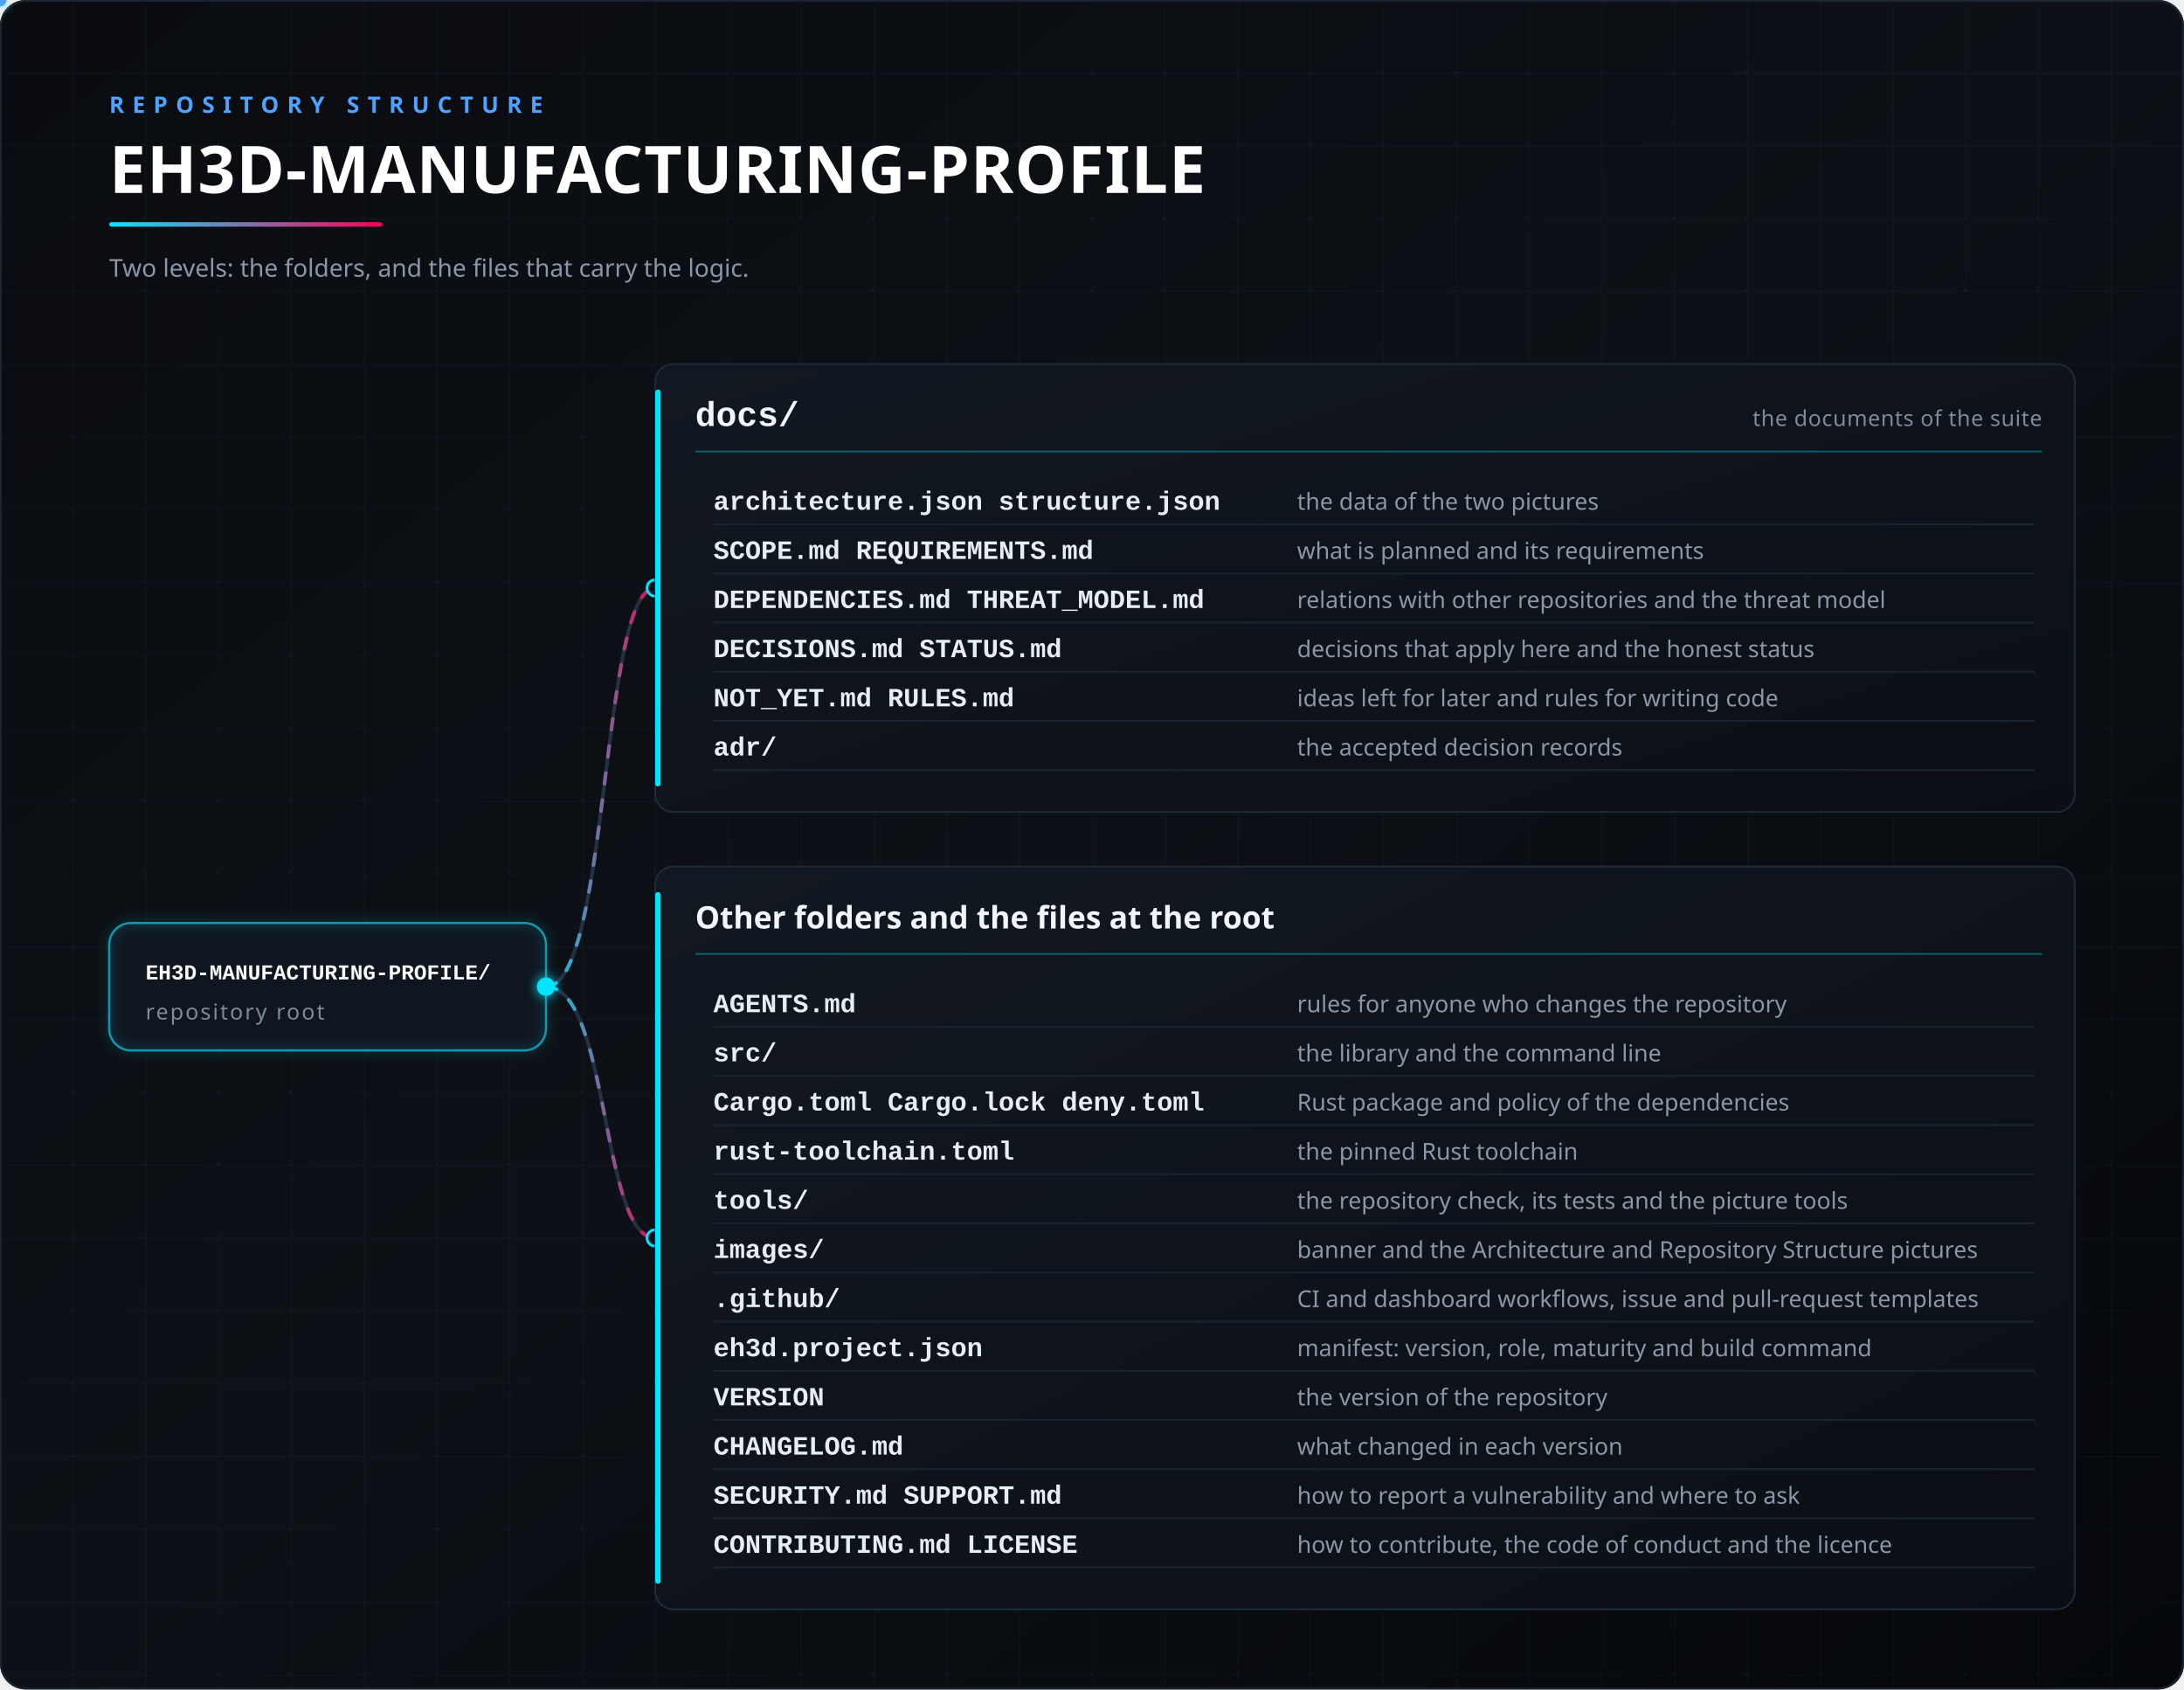
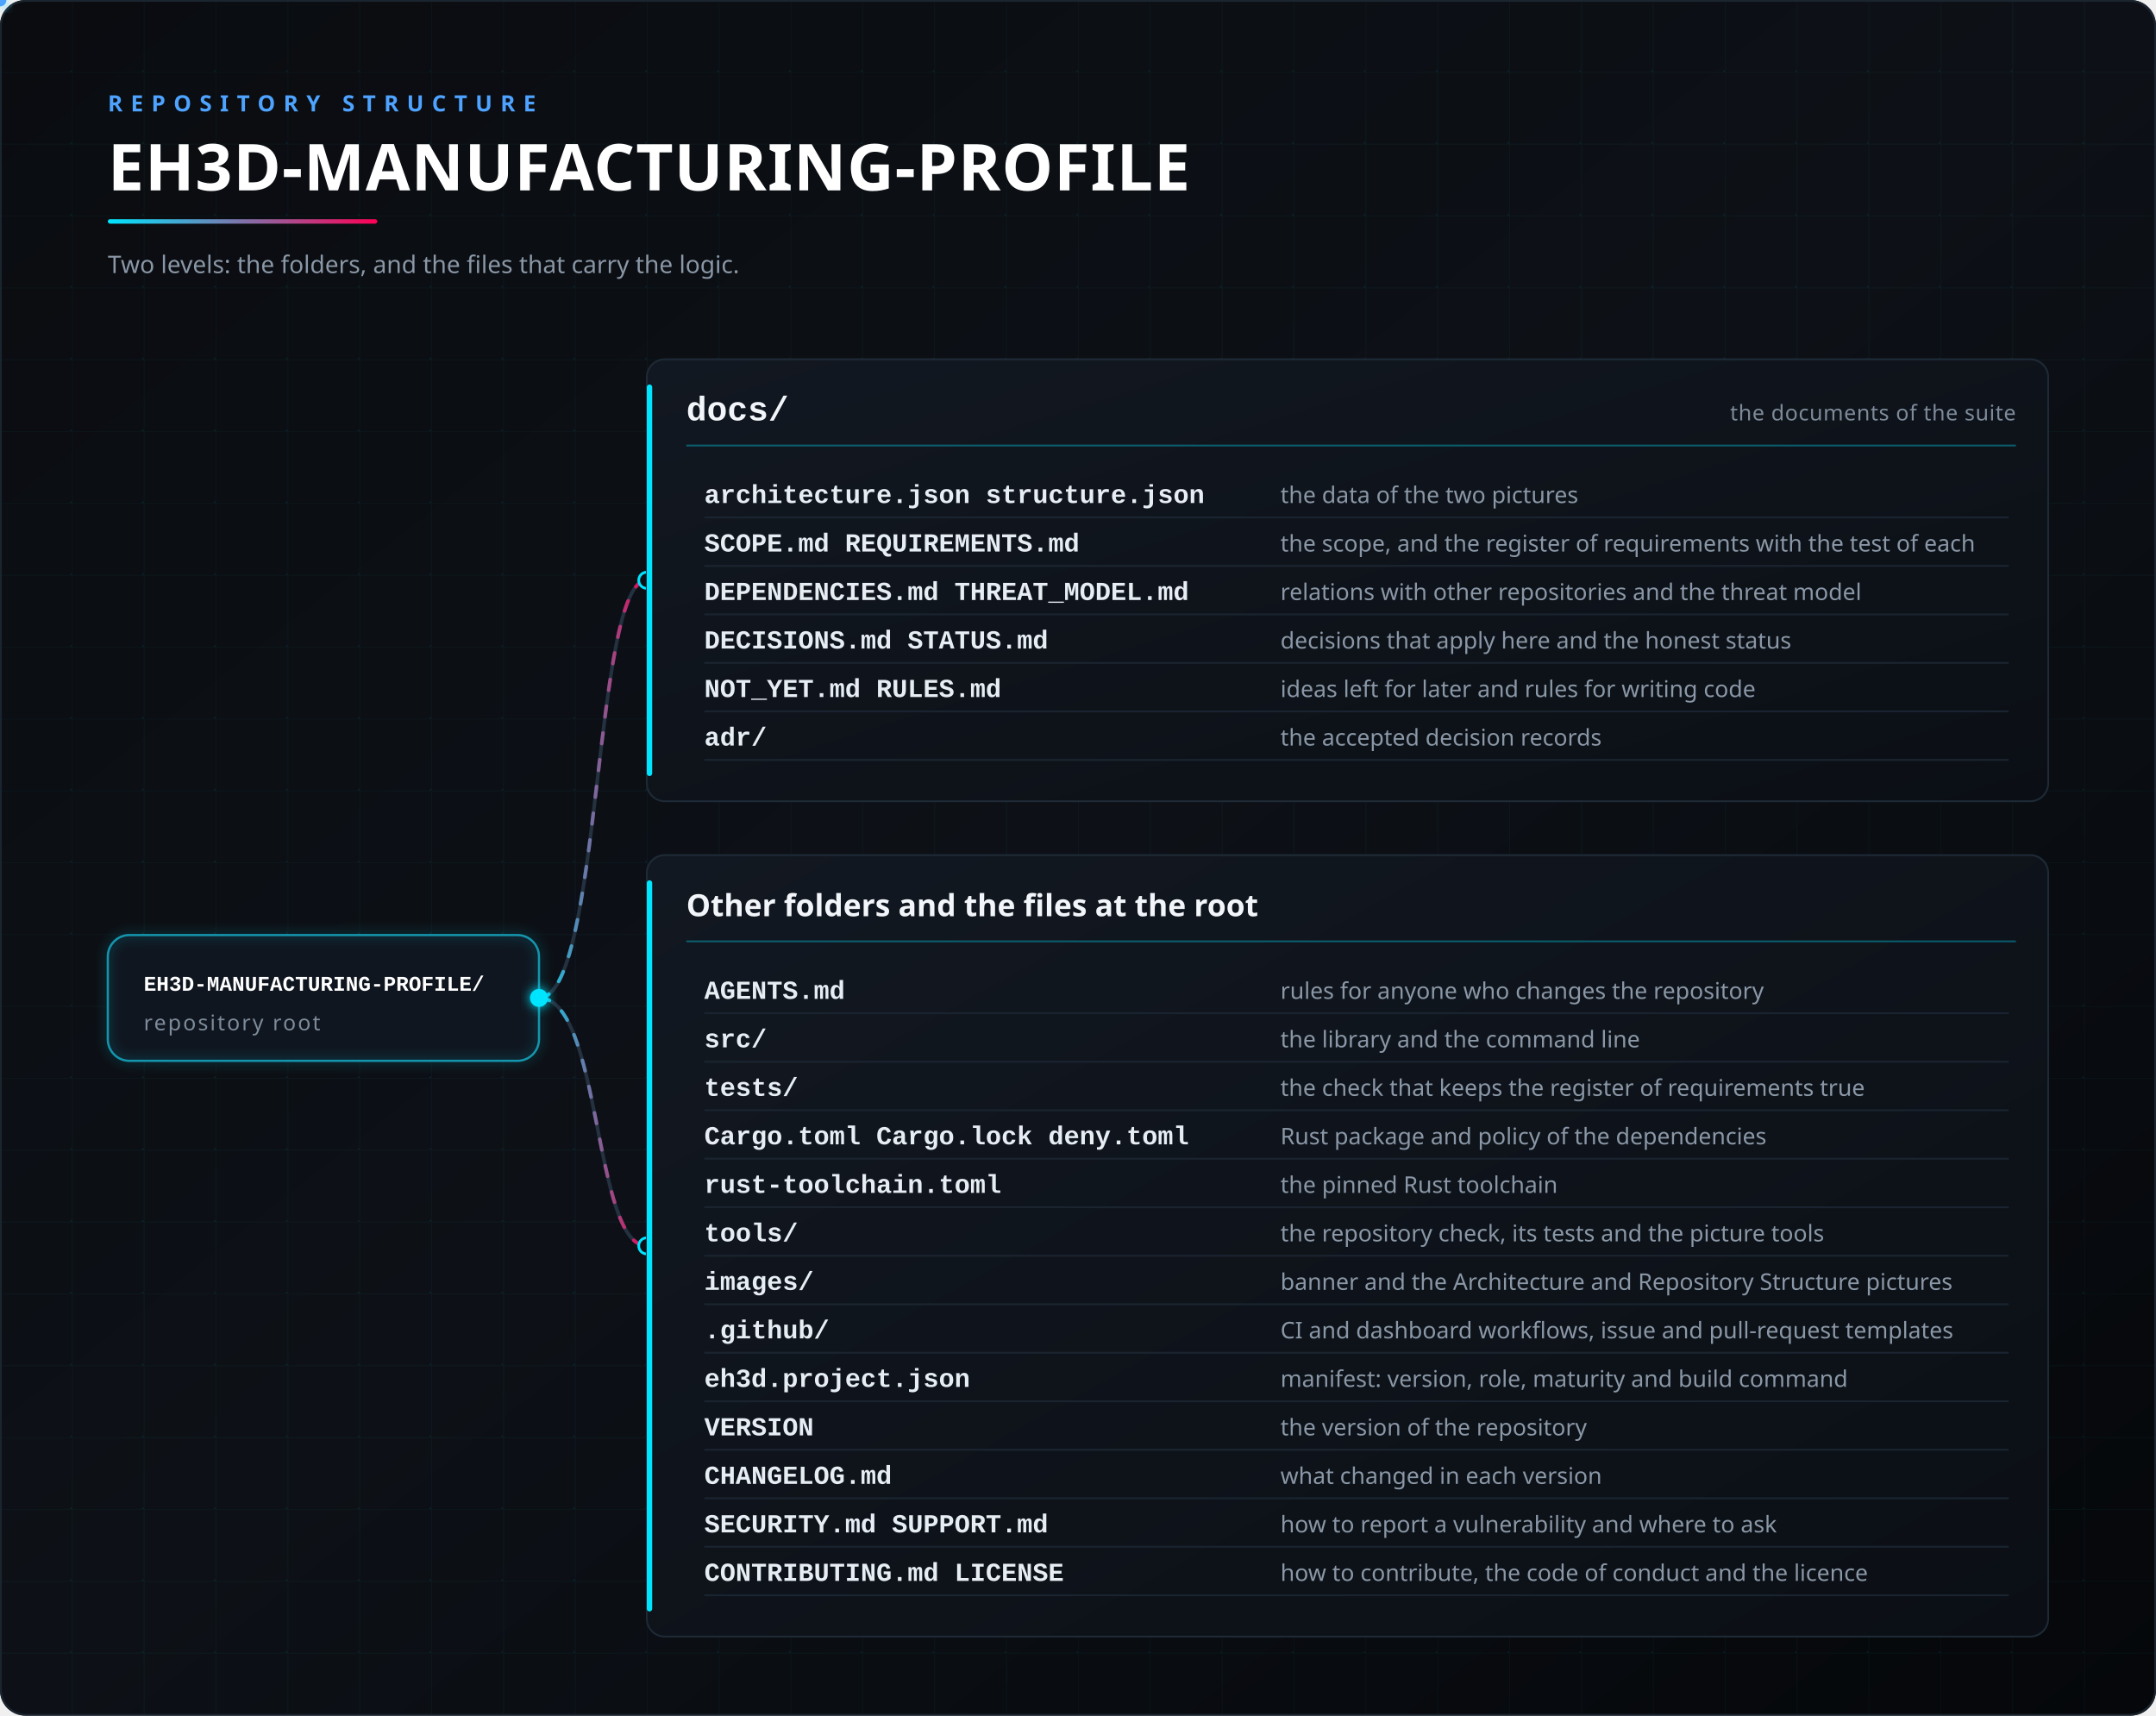
- <svg xmlns="http://www.w3.org/2000/svg" viewBox="0 0 1200 928" width="100%" role="img" aria-labelledby="t d">
+ <svg xmlns="http://www.w3.org/2000/svg" viewBox="0 0 1200 955" width="100%" role="img" aria-labelledby="t d">
  <defs>
    <linearGradient id="bg" x1="0" y1="0" x2="1" y2="1">
      <stop offset="0" stop-color="#0A0C10" />
      <stop offset="0.5" stop-color="#0D1117" />
      <stop offset="1" stop-color="#05070A" />
    </linearGradient>
    <linearGradient id="card" x1="0" y1="0" x2="1" y2="1">
      <stop offset="0" stop-color="#121821" />
      <stop offset="1" stop-color="#0B0F15" />
    </linearGradient>
    <linearGradient id="line" x1="0" y1="0" x2="1" y2="0">
      <stop offset="0" stop-color="#00E5FF" />
      <stop offset="1" stop-color="#FF0055" />
    </linearGradient>
    <filter id="glow" x="-50%" y="-50%" width="200%" height="200%">
      <feGaussianBlur stdDeviation="3" result="b" />
      <feMerge>
        <feMergeNode in="b" />
        <feMergeNode in="SourceGraphic" />
      </feMerge>
    </filter>
    <pattern id="grid" width="40" height="40" patternUnits="userSpaceOnUse">
      <path d="M40 0H0V40" fill="none" stroke="#00E5FF" stroke-opacity="0.035" />
      <circle cx="40" cy="40" r="1" fill="#00E5FF" fill-opacity="0.09" />
    </pattern>
  </defs>
-   <rect width="1200" height="928" rx="14" fill="url(#bg)" />
-   <rect width="1200" height="928" rx="14" fill="url(#grid)" />
-   <rect x="0.5" y="0.5" width="1199" height="927" rx="14" fill="none" stroke="#1B2530" />
+   <rect width="1200" height="955" rx="14" fill="url(#bg)" />
+   <rect width="1200" height="955" rx="14" fill="url(#grid)" />
+   <rect x="0.5" y="0.5" width="1199" height="954" rx="14" fill="none" stroke="#1B2530" />
  <text x="60" y="62" font-family="'Segoe UI','Noto Sans','Noto Sans CJK SC','Microsoft YaHei','Yu Gothic','Helvetica Neue',Helvetica,Arial,sans-serif" font-size="12.5" font-weight="600" fill="#4DA3FF" text-anchor="start" letter-spacing="4.5">REPOSITORY STRUCTURE</text>
  <text x="60" y="106" font-family="'Segoe UI','Noto Sans','Noto Sans CJK SC','Microsoft YaHei','Yu Gothic','Helvetica Neue',Helvetica,Arial,sans-serif" font-size="36" font-weight="700" fill="#FFFFFF" text-anchor="start" letter-spacing="0.5">EH3D-MANUFACTURING-PROFILE</text>
  <rect x="60" y="122" width="150" height="2.5" rx="1.25" fill="url(#line)">
    <animate attributeName="width" values="40;150;150" keyTimes="0;0.4;1" dur="3s" repeatCount="indefinite" />
  </rect>
  <text x="60" y="152" font-family="'Segoe UI','Noto Sans','Noto Sans CJK SC','Microsoft YaHei','Yu Gothic','Helvetica Neue',Helvetica,Arial,sans-serif" font-size="13.5" font-weight="400" fill="#8A97A6" text-anchor="start">Two levels: the folders, and the files that carry the logic.</text>
-   <path id="c0" d="M300,542 C335,542 330,323 360,323" fill="none" stroke="#243140" stroke-width="2" />
-   <path d="M300,542 C335,542 330,323 360,323" fill="none" stroke="url(#line)" stroke-width="2" stroke-linecap="round" stroke-dasharray="6 9" opacity="0.9">
+   <path id="c0" d="M300,555.5 C335,555.5 330,323 360,323" fill="none" stroke="#243140" stroke-width="2" />
+   <path d="M300,555.5 C335,555.5 330,323 360,323" fill="none" stroke="url(#line)" stroke-width="2" stroke-linecap="round" stroke-dasharray="6 9" opacity="0.9">
    <animate attributeName="stroke-dashoffset" from="0" to="-30" dur="1.6s" repeatCount="indefinite" />
  </path>
  <circle cx="360" cy="323" r="4.5" fill="#0D1117" stroke="#00E5FF" stroke-width="1.5" />
-   <path id="c1" d="M300,542 C335,542 330,680 360,680" fill="none" stroke="#243140" stroke-width="2" />
-   <path d="M300,542 C335,542 330,680 360,680" fill="none" stroke="url(#line)" stroke-width="2" stroke-linecap="round" stroke-dasharray="6 9" opacity="0.9">
+   <path id="c1" d="M300,555.5 C335,555.5 330,693.5 360,693.5" fill="none" stroke="#243140" stroke-width="2" />
+   <path d="M300,555.5 C335,555.5 330,693.5 360,693.5" fill="none" stroke="url(#line)" stroke-width="2" stroke-linecap="round" stroke-dasharray="6 9" opacity="0.9">
    <animate attributeName="stroke-dashoffset" from="0" to="-30" dur="1.6s" repeatCount="indefinite" />
  </path>
-   <circle cx="360" cy="680" r="4.5" fill="#0D1117" stroke="#00E5FF" stroke-width="1.5" />
+   <circle cx="360" cy="693.5" r="4.5" fill="#0D1117" stroke="#00E5FF" stroke-width="1.5" />
  <circle r="3.5" fill="#00E5FF" filter="url(#glow)">
    <animateMotion dur="3.4s" repeatCount="indefinite">
      <mpath href="#c0" />
    </animateMotion>
  </circle>
  <circle r="3.5" fill="#4DA3FF" filter="url(#glow)">
    <animateMotion dur="4.2s" repeatCount="indefinite">
      <mpath href="#c1" />
    </animateMotion>
  </circle>
-   <rect x="60" y="507" width="240" height="70" rx="12" fill="#0F1620" stroke="#2A3A4C" stroke-width="1.2" />
-   <rect x="60" y="507" width="240" height="70" rx="12" fill="none" stroke="#00E5FF" stroke-opacity="0.5" stroke-width="1.2" filter="url(#glow)">
+   <rect x="60" y="520.5" width="240" height="70" rx="12" fill="#0F1620" stroke="#2A3A4C" stroke-width="1.2" />
+   <rect x="60" y="520.5" width="240" height="70" rx="12" fill="none" stroke="#00E5FF" stroke-opacity="0.5" stroke-width="1.2" filter="url(#glow)">
    <animate attributeName="stroke-opacity" values="0.15;0.6;0.15" dur="3.6s" repeatCount="indefinite" />
  </rect>
-   <text x="80" y="538" font-family="'JetBrains Mono','Cascadia Code','SFMono-Regular',Consolas,'Liberation Mono',monospace" font-size="11.7" font-weight="700" fill="#FFFFFF" text-anchor="start">EH3D-MANUFACTURING-PROFILE/</text>
-   <text x="80" y="560" font-family="'Segoe UI','Noto Sans','Noto Sans CJK SC','Microsoft YaHei','Yu Gothic','Helvetica Neue',Helvetica,Arial,sans-serif" font-size="12" font-weight="400" fill="#7D8A99" text-anchor="start" letter-spacing="1">repository root</text>
-   <circle cx="300" cy="542" r="5" fill="#00E5FF" filter="url(#glow)" />
+   <text x="80" y="551.5" font-family="'JetBrains Mono','Cascadia Code','SFMono-Regular',Consolas,'Liberation Mono',monospace" font-size="11.7" font-weight="700" fill="#FFFFFF" text-anchor="start">EH3D-MANUFACTURING-PROFILE/</text>
+   <text x="80" y="573.5" font-family="'Segoe UI','Noto Sans','Noto Sans CJK SC','Microsoft YaHei','Yu Gothic','Helvetica Neue',Helvetica,Arial,sans-serif" font-size="12" font-weight="400" fill="#7D8A99" text-anchor="start" letter-spacing="1">repository root</text>
+   <circle cx="300" cy="555.5" r="5" fill="#00E5FF" filter="url(#glow)" />
  <rect x="360" y="200" width="780" height="246" rx="10" fill="url(#card)" stroke="#1E2A36" stroke-width="1" />
  <rect x="360" y="214" width="3" height="218" rx="1.5" fill="#00E5FF">
    <animate attributeName="opacity" values="0.55;1;0.55" dur="4s" begin="0s" repeatCount="indefinite" />
  </rect>
  <text x="382" y="234" font-family="'JetBrains Mono','Cascadia Code','SFMono-Regular',Consolas,'Liberation Mono',monospace" font-size="19" font-weight="700" fill="#F2F6FA" text-anchor="start">docs/</text>
  <text x="1122" y="234" font-family="'Segoe UI','Noto Sans','Noto Sans CJK SC','Microsoft YaHei','Yu Gothic','Helvetica Neue',Helvetica,Arial,sans-serif" font-size="12" font-weight="400" fill="#7D8A99" text-anchor="end" letter-spacing="0.3">the documents of the suite</text>
  <line x1="382" y1="248" x2="1122" y2="248" stroke="#00E5FF" stroke-opacity="0.35" stroke-width="1" />
  <text x="392" y="280" font-family="'JetBrains Mono','Cascadia Code','SFMono-Regular',Consolas,'Liberation Mono',monospace" font-size="14.5" font-weight="600" fill="#E6EDF3" text-anchor="start">architecture.json  structure.json</text>
  <text x="712.67" y="280" font-family="'Segoe UI','Noto Sans','Noto Sans CJK SC','Microsoft YaHei','Yu Gothic','Helvetica Neue',Helvetica,Arial,sans-serif" font-size="12.8" font-weight="400" fill="#8A97A6" text-anchor="start">the data of the two pictures</text>
  <line x1="392" y1="288" x2="1118" y2="288" stroke="#1A2430" stroke-width="1" />
  <text x="392" y="307" font-family="'JetBrains Mono','Cascadia Code','SFMono-Regular',Consolas,'Liberation Mono',monospace" font-size="14.5" font-weight="600" fill="#E6EDF3" text-anchor="start">SCOPE.md  REQUIREMENTS.md</text>
-   <text x="712.67" y="307" font-family="'Segoe UI','Noto Sans','Noto Sans CJK SC','Microsoft YaHei','Yu Gothic','Helvetica Neue',Helvetica,Arial,sans-serif" font-size="12.8" font-weight="400" fill="#8A97A6" text-anchor="start">what is planned and its requirements</text>
+   <text x="712.67" y="307" font-family="'Segoe UI','Noto Sans','Noto Sans CJK SC','Microsoft YaHei','Yu Gothic','Helvetica Neue',Helvetica,Arial,sans-serif" font-size="12.8" font-weight="400" fill="#8A97A6" text-anchor="start">the scope, and the register of requirements with the test of each</text>
  <line x1="392" y1="315" x2="1118" y2="315" stroke="#1A2430" stroke-width="1" />
  <text x="392" y="334" font-family="'JetBrains Mono','Cascadia Code','SFMono-Regular',Consolas,'Liberation Mono',monospace" font-size="14.5" font-weight="600" fill="#E6EDF3" text-anchor="start">DEPENDENCIES.md  THREAT_MODEL.md</text>
  <text x="712.67" y="334" font-family="'Segoe UI','Noto Sans','Noto Sans CJK SC','Microsoft YaHei','Yu Gothic','Helvetica Neue',Helvetica,Arial,sans-serif" font-size="12.8" font-weight="400" fill="#8A97A6" text-anchor="start">relations with other repositories and the threat model</text>
  <line x1="392" y1="342" x2="1118" y2="342" stroke="#1A2430" stroke-width="1" />
  <text x="392" y="361" font-family="'JetBrains Mono','Cascadia Code','SFMono-Regular',Consolas,'Liberation Mono',monospace" font-size="14.5" font-weight="600" fill="#E6EDF3" text-anchor="start">DECISIONS.md  STATUS.md</text>
  <text x="712.67" y="361" font-family="'Segoe UI','Noto Sans','Noto Sans CJK SC','Microsoft YaHei','Yu Gothic','Helvetica Neue',Helvetica,Arial,sans-serif" font-size="12.8" font-weight="400" fill="#8A97A6" text-anchor="start">decisions that apply here and the honest status</text>
  <line x1="392" y1="369" x2="1118" y2="369" stroke="#1A2430" stroke-width="1" />
  <text x="392" y="388" font-family="'JetBrains Mono','Cascadia Code','SFMono-Regular',Consolas,'Liberation Mono',monospace" font-size="14.5" font-weight="600" fill="#E6EDF3" text-anchor="start">NOT_YET.md  RULES.md</text>
  <text x="712.67" y="388" font-family="'Segoe UI','Noto Sans','Noto Sans CJK SC','Microsoft YaHei','Yu Gothic','Helvetica Neue',Helvetica,Arial,sans-serif" font-size="12.8" font-weight="400" fill="#8A97A6" text-anchor="start">ideas left for later and rules for writing code</text>
  <line x1="392" y1="396" x2="1118" y2="396" stroke="#1A2430" stroke-width="1" />
  <text x="392" y="415" font-family="'JetBrains Mono','Cascadia Code','SFMono-Regular',Consolas,'Liberation Mono',monospace" font-size="14.5" font-weight="600" fill="#E6EDF3" text-anchor="start">adr/</text>
  <text x="712.67" y="415" font-family="'Segoe UI','Noto Sans','Noto Sans CJK SC','Microsoft YaHei','Yu Gothic','Helvetica Neue',Helvetica,Arial,sans-serif" font-size="12.8" font-weight="400" fill="#8A97A6" text-anchor="start">the accepted decision records</text>
  <line x1="392" y1="423" x2="1118" y2="423" stroke="#1A2430" stroke-width="1" />
-   <rect x="360" y="476" width="780" height="408" rx="10" fill="url(#card)" stroke="#1E2A36" stroke-width="1" />
-   <rect x="360" y="490" width="3" height="380" rx="1.5" fill="#00E5FF">
+   <rect x="360" y="476" width="780" height="435" rx="10" fill="url(#card)" stroke="#1E2A36" stroke-width="1" />
+   <rect x="360" y="490" width="3" height="407" rx="1.5" fill="#00E5FF">
    <animate attributeName="opacity" values="0.55;1;0.55" dur="4s" begin="0.6s" repeatCount="indefinite" />
  </rect>
  <text x="382" y="510" font-family="'Segoe UI','Noto Sans','Noto Sans CJK SC','Microsoft YaHei','Yu Gothic','Helvetica Neue',Helvetica,Arial,sans-serif" font-size="17" font-weight="700" fill="#F2F6FA" text-anchor="start">Other folders and the files at the root</text>
  <line x1="382" y1="524" x2="1122" y2="524" stroke="#00E5FF" stroke-opacity="0.35" stroke-width="1" />
  <text x="392" y="556" font-family="'JetBrains Mono','Cascadia Code','SFMono-Regular',Consolas,'Liberation Mono',monospace" font-size="14.5" font-weight="600" fill="#E6EDF3" text-anchor="start">AGENTS.md</text>
  <text x="712.67" y="556" font-family="'Segoe UI','Noto Sans','Noto Sans CJK SC','Microsoft YaHei','Yu Gothic','Helvetica Neue',Helvetica,Arial,sans-serif" font-size="12.8" font-weight="400" fill="#8A97A6" text-anchor="start">rules for anyone who changes the repository</text>
  <line x1="392" y1="564" x2="1118" y2="564" stroke="#1A2430" stroke-width="1" />
  <text x="392" y="583" font-family="'JetBrains Mono','Cascadia Code','SFMono-Regular',Consolas,'Liberation Mono',monospace" font-size="14.5" font-weight="600" fill="#E6EDF3" text-anchor="start">src/</text>
  <text x="712.67" y="583" font-family="'Segoe UI','Noto Sans','Noto Sans CJK SC','Microsoft YaHei','Yu Gothic','Helvetica Neue',Helvetica,Arial,sans-serif" font-size="12.8" font-weight="400" fill="#8A97A6" text-anchor="start">the library and the command line</text>
  <line x1="392" y1="591" x2="1118" y2="591" stroke="#1A2430" stroke-width="1" />
-   <text x="392" y="610" font-family="'JetBrains Mono','Cascadia Code','SFMono-Regular',Consolas,'Liberation Mono',monospace" font-size="14.5" font-weight="600" fill="#E6EDF3" text-anchor="start">Cargo.toml  Cargo.lock  deny.toml</text>
-   <text x="712.67" y="610" font-family="'Segoe UI','Noto Sans','Noto Sans CJK SC','Microsoft YaHei','Yu Gothic','Helvetica Neue',Helvetica,Arial,sans-serif" font-size="12.8" font-weight="400" fill="#8A97A6" text-anchor="start">Rust package and policy of the dependencies</text>
+   <text x="392" y="610" font-family="'JetBrains Mono','Cascadia Code','SFMono-Regular',Consolas,'Liberation Mono',monospace" font-size="14.5" font-weight="600" fill="#E6EDF3" text-anchor="start">tests/</text>
+   <text x="712.67" y="610" font-family="'Segoe UI','Noto Sans','Noto Sans CJK SC','Microsoft YaHei','Yu Gothic','Helvetica Neue',Helvetica,Arial,sans-serif" font-size="12.8" font-weight="400" fill="#8A97A6" text-anchor="start">the check that keeps the register of requirements true</text>
  <line x1="392" y1="618" x2="1118" y2="618" stroke="#1A2430" stroke-width="1" />
-   <text x="392" y="637" font-family="'JetBrains Mono','Cascadia Code','SFMono-Regular',Consolas,'Liberation Mono',monospace" font-size="14.5" font-weight="600" fill="#E6EDF3" text-anchor="start">rust-toolchain.toml</text>
-   <text x="712.67" y="637" font-family="'Segoe UI','Noto Sans','Noto Sans CJK SC','Microsoft YaHei','Yu Gothic','Helvetica Neue',Helvetica,Arial,sans-serif" font-size="12.8" font-weight="400" fill="#8A97A6" text-anchor="start">the pinned Rust toolchain</text>
+   <text x="392" y="637" font-family="'JetBrains Mono','Cascadia Code','SFMono-Regular',Consolas,'Liberation Mono',monospace" font-size="14.5" font-weight="600" fill="#E6EDF3" text-anchor="start">Cargo.toml  Cargo.lock  deny.toml</text>
+   <text x="712.67" y="637" font-family="'Segoe UI','Noto Sans','Noto Sans CJK SC','Microsoft YaHei','Yu Gothic','Helvetica Neue',Helvetica,Arial,sans-serif" font-size="12.8" font-weight="400" fill="#8A97A6" text-anchor="start">Rust package and policy of the dependencies</text>
  <line x1="392" y1="645" x2="1118" y2="645" stroke="#1A2430" stroke-width="1" />
-   <text x="392" y="664" font-family="'JetBrains Mono','Cascadia Code','SFMono-Regular',Consolas,'Liberation Mono',monospace" font-size="14.5" font-weight="600" fill="#E6EDF3" text-anchor="start">tools/</text>
-   <text x="712.67" y="664" font-family="'Segoe UI','Noto Sans','Noto Sans CJK SC','Microsoft YaHei','Yu Gothic','Helvetica Neue',Helvetica,Arial,sans-serif" font-size="12.8" font-weight="400" fill="#8A97A6" text-anchor="start">the repository check, its tests and the picture tools</text>
+   <text x="392" y="664" font-family="'JetBrains Mono','Cascadia Code','SFMono-Regular',Consolas,'Liberation Mono',monospace" font-size="14.5" font-weight="600" fill="#E6EDF3" text-anchor="start">rust-toolchain.toml</text>
+   <text x="712.67" y="664" font-family="'Segoe UI','Noto Sans','Noto Sans CJK SC','Microsoft YaHei','Yu Gothic','Helvetica Neue',Helvetica,Arial,sans-serif" font-size="12.8" font-weight="400" fill="#8A97A6" text-anchor="start">the pinned Rust toolchain</text>
  <line x1="392" y1="672" x2="1118" y2="672" stroke="#1A2430" stroke-width="1" />
-   <text x="392" y="691" font-family="'JetBrains Mono','Cascadia Code','SFMono-Regular',Consolas,'Liberation Mono',monospace" font-size="14.5" font-weight="600" fill="#E6EDF3" text-anchor="start">images/</text>
-   <text x="712.67" y="691" font-family="'Segoe UI','Noto Sans','Noto Sans CJK SC','Microsoft YaHei','Yu Gothic','Helvetica Neue',Helvetica,Arial,sans-serif" font-size="12.8" font-weight="400" fill="#8A97A6" text-anchor="start">banner and the Architecture and Repository Structure pictures</text>
+   <text x="392" y="691" font-family="'JetBrains Mono','Cascadia Code','SFMono-Regular',Consolas,'Liberation Mono',monospace" font-size="14.5" font-weight="600" fill="#E6EDF3" text-anchor="start">tools/</text>
+   <text x="712.67" y="691" font-family="'Segoe UI','Noto Sans','Noto Sans CJK SC','Microsoft YaHei','Yu Gothic','Helvetica Neue',Helvetica,Arial,sans-serif" font-size="12.8" font-weight="400" fill="#8A97A6" text-anchor="start">the repository check, its tests and the picture tools</text>
  <line x1="392" y1="699" x2="1118" y2="699" stroke="#1A2430" stroke-width="1" />
-   <text x="392" y="718" font-family="'JetBrains Mono','Cascadia Code','SFMono-Regular',Consolas,'Liberation Mono',monospace" font-size="14.5" font-weight="600" fill="#E6EDF3" text-anchor="start">.github/</text>
-   <text x="712.67" y="718" font-family="'Segoe UI','Noto Sans','Noto Sans CJK SC','Microsoft YaHei','Yu Gothic','Helvetica Neue',Helvetica,Arial,sans-serif" font-size="12.8" font-weight="400" fill="#8A97A6" text-anchor="start">CI and dashboard workflows, issue and pull-request templates</text>
+   <text x="392" y="718" font-family="'JetBrains Mono','Cascadia Code','SFMono-Regular',Consolas,'Liberation Mono',monospace" font-size="14.5" font-weight="600" fill="#E6EDF3" text-anchor="start">images/</text>
+   <text x="712.67" y="718" font-family="'Segoe UI','Noto Sans','Noto Sans CJK SC','Microsoft YaHei','Yu Gothic','Helvetica Neue',Helvetica,Arial,sans-serif" font-size="12.8" font-weight="400" fill="#8A97A6" text-anchor="start">banner and the Architecture and Repository Structure pictures</text>
  <line x1="392" y1="726" x2="1118" y2="726" stroke="#1A2430" stroke-width="1" />
-   <text x="392" y="745" font-family="'JetBrains Mono','Cascadia Code','SFMono-Regular',Consolas,'Liberation Mono',monospace" font-size="14.5" font-weight="600" fill="#E6EDF3" text-anchor="start">eh3d.project.json</text>
-   <text x="712.67" y="745" font-family="'Segoe UI','Noto Sans','Noto Sans CJK SC','Microsoft YaHei','Yu Gothic','Helvetica Neue',Helvetica,Arial,sans-serif" font-size="12.8" font-weight="400" fill="#8A97A6" text-anchor="start">manifest: version, role, maturity and build command</text>
+   <text x="392" y="745" font-family="'JetBrains Mono','Cascadia Code','SFMono-Regular',Consolas,'Liberation Mono',monospace" font-size="14.5" font-weight="600" fill="#E6EDF3" text-anchor="start">.github/</text>
+   <text x="712.67" y="745" font-family="'Segoe UI','Noto Sans','Noto Sans CJK SC','Microsoft YaHei','Yu Gothic','Helvetica Neue',Helvetica,Arial,sans-serif" font-size="12.8" font-weight="400" fill="#8A97A6" text-anchor="start">CI and dashboard workflows, issue and pull-request templates</text>
  <line x1="392" y1="753" x2="1118" y2="753" stroke="#1A2430" stroke-width="1" />
-   <text x="392" y="772" font-family="'JetBrains Mono','Cascadia Code','SFMono-Regular',Consolas,'Liberation Mono',monospace" font-size="14.5" font-weight="600" fill="#E6EDF3" text-anchor="start">VERSION</text>
-   <text x="712.67" y="772" font-family="'Segoe UI','Noto Sans','Noto Sans CJK SC','Microsoft YaHei','Yu Gothic','Helvetica Neue',Helvetica,Arial,sans-serif" font-size="12.8" font-weight="400" fill="#8A97A6" text-anchor="start">the version of the repository</text>
+   <text x="392" y="772" font-family="'JetBrains Mono','Cascadia Code','SFMono-Regular',Consolas,'Liberation Mono',monospace" font-size="14.5" font-weight="600" fill="#E6EDF3" text-anchor="start">eh3d.project.json</text>
+   <text x="712.67" y="772" font-family="'Segoe UI','Noto Sans','Noto Sans CJK SC','Microsoft YaHei','Yu Gothic','Helvetica Neue',Helvetica,Arial,sans-serif" font-size="12.8" font-weight="400" fill="#8A97A6" text-anchor="start">manifest: version, role, maturity and build command</text>
  <line x1="392" y1="780" x2="1118" y2="780" stroke="#1A2430" stroke-width="1" />
-   <text x="392" y="799" font-family="'JetBrains Mono','Cascadia Code','SFMono-Regular',Consolas,'Liberation Mono',monospace" font-size="14.5" font-weight="600" fill="#E6EDF3" text-anchor="start">CHANGELOG.md</text>
-   <text x="712.67" y="799" font-family="'Segoe UI','Noto Sans','Noto Sans CJK SC','Microsoft YaHei','Yu Gothic','Helvetica Neue',Helvetica,Arial,sans-serif" font-size="12.8" font-weight="400" fill="#8A97A6" text-anchor="start">what changed in each version</text>
+   <text x="392" y="799" font-family="'JetBrains Mono','Cascadia Code','SFMono-Regular',Consolas,'Liberation Mono',monospace" font-size="14.5" font-weight="600" fill="#E6EDF3" text-anchor="start">VERSION</text>
+   <text x="712.67" y="799" font-family="'Segoe UI','Noto Sans','Noto Sans CJK SC','Microsoft YaHei','Yu Gothic','Helvetica Neue',Helvetica,Arial,sans-serif" font-size="12.8" font-weight="400" fill="#8A97A6" text-anchor="start">the version of the repository</text>
  <line x1="392" y1="807" x2="1118" y2="807" stroke="#1A2430" stroke-width="1" />
-   <text x="392" y="826" font-family="'JetBrains Mono','Cascadia Code','SFMono-Regular',Consolas,'Liberation Mono',monospace" font-size="14.5" font-weight="600" fill="#E6EDF3" text-anchor="start">SECURITY.md  SUPPORT.md</text>
-   <text x="712.67" y="826" font-family="'Segoe UI','Noto Sans','Noto Sans CJK SC','Microsoft YaHei','Yu Gothic','Helvetica Neue',Helvetica,Arial,sans-serif" font-size="12.8" font-weight="400" fill="#8A97A6" text-anchor="start">how to report a vulnerability and where to ask</text>
+   <text x="392" y="826" font-family="'JetBrains Mono','Cascadia Code','SFMono-Regular',Consolas,'Liberation Mono',monospace" font-size="14.5" font-weight="600" fill="#E6EDF3" text-anchor="start">CHANGELOG.md</text>
+   <text x="712.67" y="826" font-family="'Segoe UI','Noto Sans','Noto Sans CJK SC','Microsoft YaHei','Yu Gothic','Helvetica Neue',Helvetica,Arial,sans-serif" font-size="12.8" font-weight="400" fill="#8A97A6" text-anchor="start">what changed in each version</text>
  <line x1="392" y1="834" x2="1118" y2="834" stroke="#1A2430" stroke-width="1" />
-   <text x="392" y="853" font-family="'JetBrains Mono','Cascadia Code','SFMono-Regular',Consolas,'Liberation Mono',monospace" font-size="14.5" font-weight="600" fill="#E6EDF3" text-anchor="start">CONTRIBUTING.md  LICENSE</text>
-   <text x="712.67" y="853" font-family="'Segoe UI','Noto Sans','Noto Sans CJK SC','Microsoft YaHei','Yu Gothic','Helvetica Neue',Helvetica,Arial,sans-serif" font-size="12.8" font-weight="400" fill="#8A97A6" text-anchor="start">how to contribute, the code of conduct and the licence</text>
+   <text x="392" y="853" font-family="'JetBrains Mono','Cascadia Code','SFMono-Regular',Consolas,'Liberation Mono',monospace" font-size="14.5" font-weight="600" fill="#E6EDF3" text-anchor="start">SECURITY.md  SUPPORT.md</text>
+   <text x="712.67" y="853" font-family="'Segoe UI','Noto Sans','Noto Sans CJK SC','Microsoft YaHei','Yu Gothic','Helvetica Neue',Helvetica,Arial,sans-serif" font-size="12.8" font-weight="400" fill="#8A97A6" text-anchor="start">how to report a vulnerability and where to ask</text>
  <line x1="392" y1="861" x2="1118" y2="861" stroke="#1A2430" stroke-width="1" />
+   <text x="392" y="880" font-family="'JetBrains Mono','Cascadia Code','SFMono-Regular',Consolas,'Liberation Mono',monospace" font-size="14.5" font-weight="600" fill="#E6EDF3" text-anchor="start">CONTRIBUTING.md  LICENSE</text>
+   <text x="712.67" y="880" font-family="'Segoe UI','Noto Sans','Noto Sans CJK SC','Microsoft YaHei','Yu Gothic','Helvetica Neue',Helvetica,Arial,sans-serif" font-size="12.8" font-weight="400" fill="#8A97A6" text-anchor="start">how to contribute, the code of conduct and the licence</text>
+   <line x1="392" y1="888" x2="1118" y2="888" stroke="#1A2430" stroke-width="1" />
</svg>
